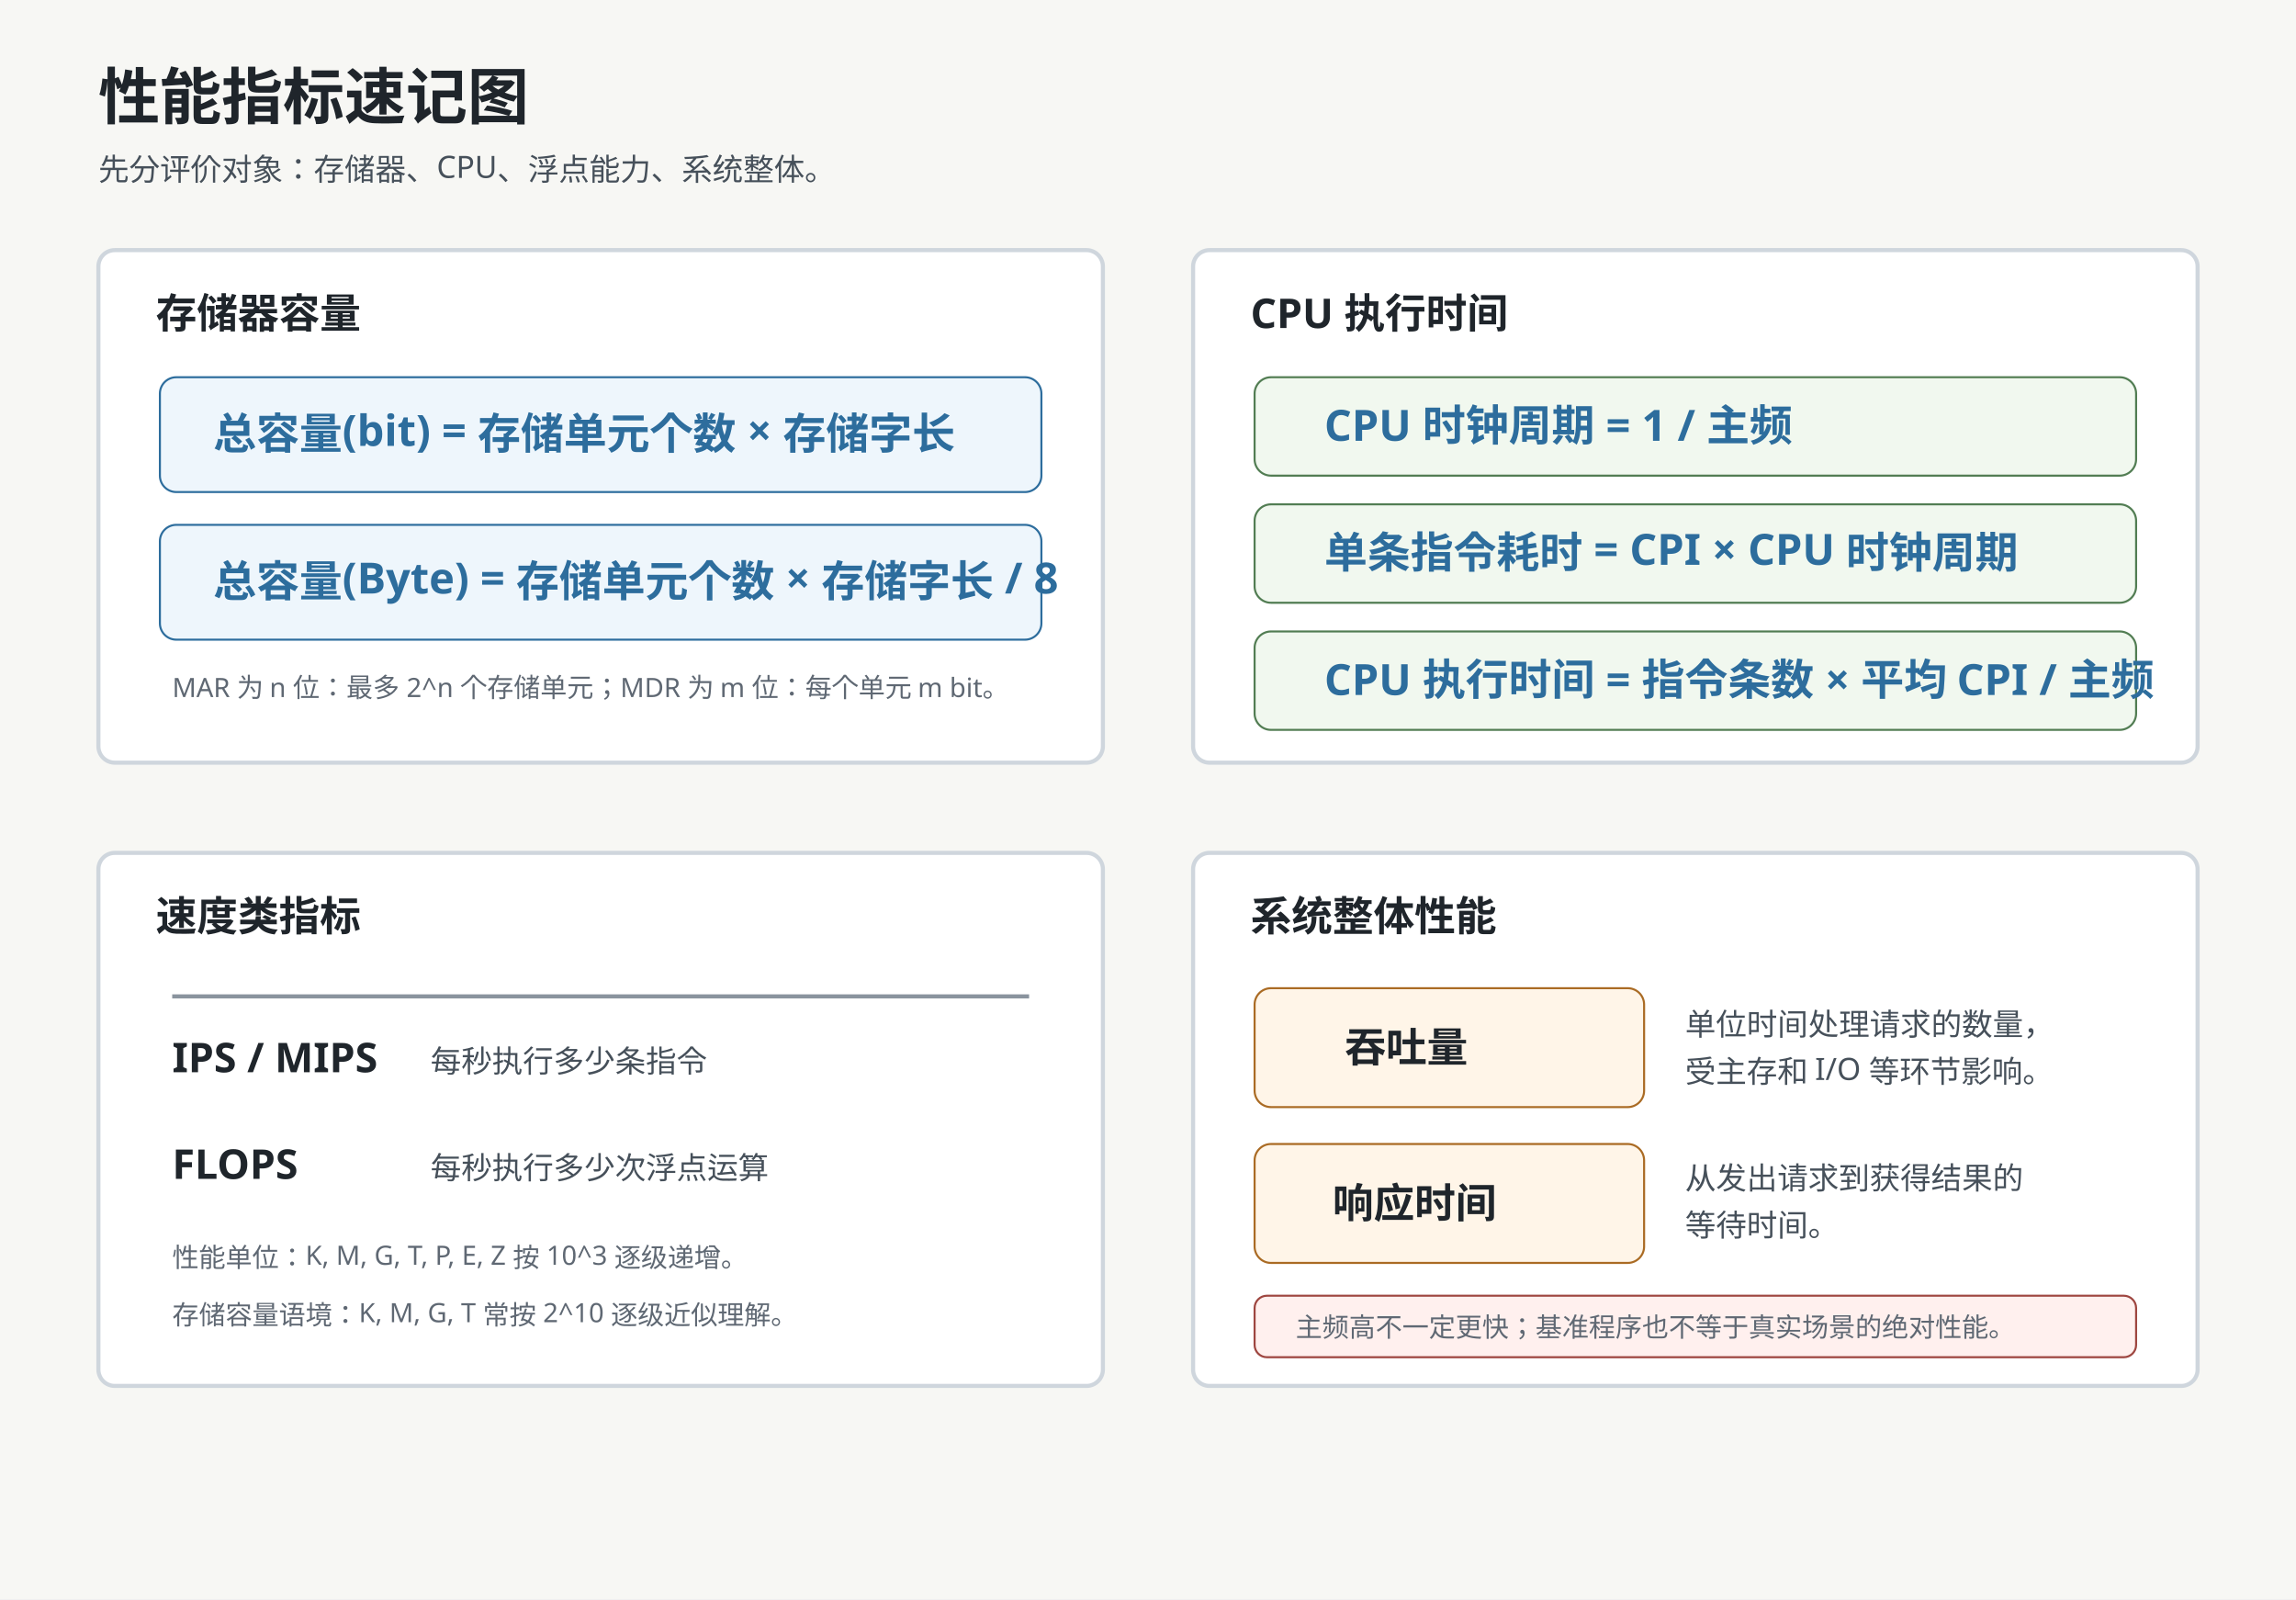
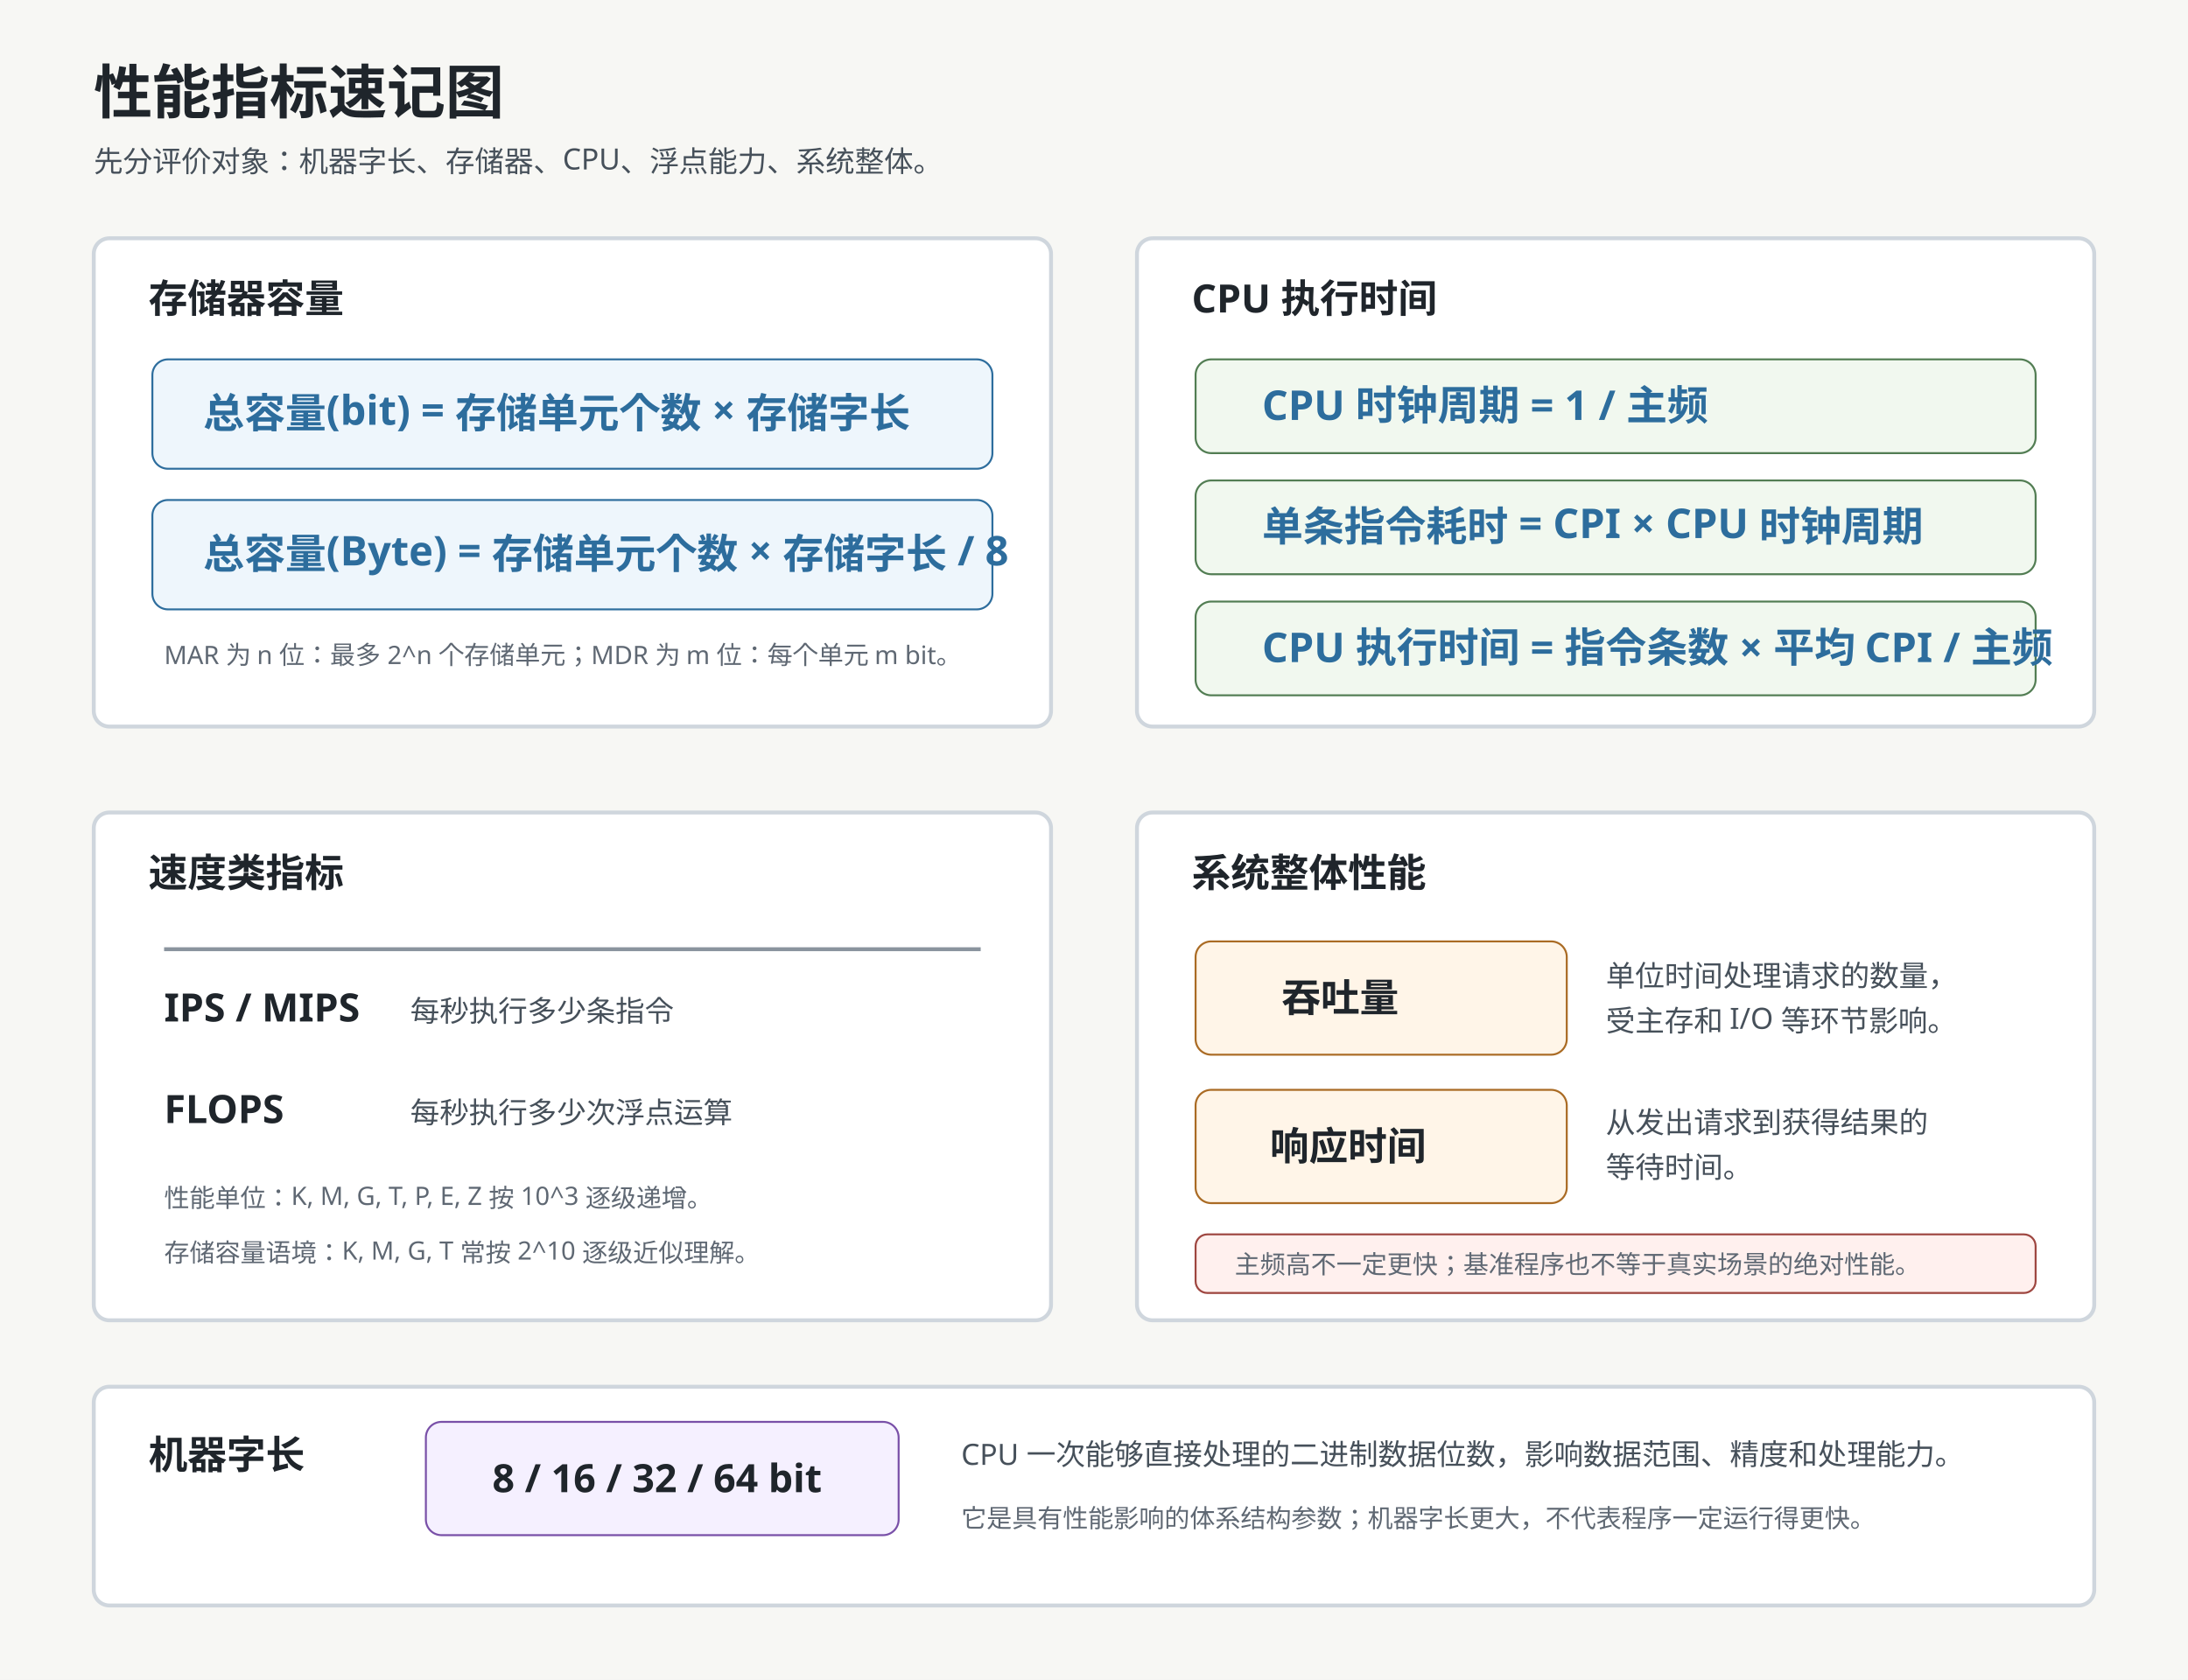
- <svg xmlns="http://www.w3.org/2000/svg" width="1120" height="780" viewBox="0 0 1120 780" role="img" aria-labelledby="title desc">
+ <svg xmlns="http://www.w3.org/2000/svg" width="1120" height="860" viewBox="0 0 1120 860" role="img" aria-labelledby="title desc">
  <style>/* paired-theme-canvas */
svg{background:#f8fafc}
@media(prefers-color-scheme:dark){svg{background:#0b1020}}

    .bg { fill: #f7f7f4; }
    .panel { fill: #ffffff; stroke: #cfd6dd; stroke-width: 2; }
    .title { fill: #1f252b; font: 700 30px "Segoe UI", "Microsoft YaHei", sans-serif; }
    .h { fill: #1f252b; font: 700 20px "Segoe UI", "Microsoft YaHei", sans-serif; }
    .t { fill: #46505a; font: 15px "Segoe UI", "Microsoft YaHei", sans-serif; }
    .formula { fill: #2d6d9d; font: 700 21px "Segoe UI", "Microsoft YaHei", sans-serif; }
    .small { fill: #5f6873; font: 13px "Segoe UI", "Microsoft YaHei", sans-serif; }
    .blue { fill: #eef6fc; stroke: #2d6d9d; }
    .green { fill: #f1f8ef; stroke: #527d53; }
    .amber { fill: #fff5e8; stroke: #aa6b24; }
    .red { fill: #fff0ee; stroke: #9e4640; }
+     .purple { fill: #f5f0ff; stroke: #7950a8; }
    .line { stroke: #8a949e; stroke-width: 2; }
    @media (prefers-color-scheme: dark) {
      .bg { fill: #151719; }
      .panel { fill: #202428; stroke: #3a4149; }
      .title, .h { fill: #edf0f2; }
      .t { fill: #c6ccd3; }
      .formula { fill: #82bce9; }
      .small { fill: #aab2bc; }
      .blue { fill: #1f3443; stroke: #82bce9; }
      .green { fill: #213522; stroke: #98ca95; }
      .amber { fill: #3b2d1c; stroke: #f0b86e; }
      .red { fill: #3a2423; stroke: #df8b84; }
+       .purple { fill: #2d2440; stroke: #c4a7e7; }
      .line { stroke: #77818b; }
    }
  </style>
-   <rect class="bg" x="0" y="0" width="1120" height="780" />
+   <rect class="bg" x="0" y="0" width="1120" height="860" />
  <text class="title" x="48" y="58">性能指标速记图</text>
-   <text class="t" x="48" y="88">先分评价对象：存储器、CPU、浮点能力、系统整体。</text>
+   <text class="t" x="48" y="88">先分评价对象：机器字长、存储器、CPU、浮点能力、系统整体。</text>
  <rect class="panel" x="48" y="122" width="490" height="250" rx="8" />
  <text class="h" x="76" y="160">存储器容量</text>
  <rect class="blue" x="78" y="184" width="430" height="56" rx="8" />
  <text class="formula" x="104" y="219">总容量(bit) = 存储单元个数 × 存储字长</text>
  <rect class="blue" x="78" y="256" width="430" height="56" rx="8" />
  <text class="formula" x="104" y="291">总容量(Byte) = 存储单元个数 × 存储字长 / 8</text>
  <text class="small" x="84" y="340">MAR 为 n 位：最多 2^n 个存储单元；MDR 为 m 位：每个单元 m bit。</text>
  <rect class="panel" x="582" y="122" width="490" height="250" rx="8" />
  <text class="h" x="610" y="160">CPU 执行时间</text>
  <rect class="green" x="612" y="184" width="430" height="48" rx="8" />
  <text class="formula" x="646" y="215">CPU 时钟周期 = 1 / 主频</text>
  <rect class="green" x="612" y="246" width="430" height="48" rx="8" />
  <text class="formula" x="646" y="277">单条指令耗时 = CPI × CPU 时钟周期</text>
  <rect class="green" x="612" y="308" width="430" height="48" rx="8" />
  <text class="formula" x="646" y="339">CPU 执行时间 = 指令条数 × 平均 CPI / 主频</text>
  <rect class="panel" x="48" y="416" width="490" height="260" rx="8" />
  <text class="h" x="76" y="454">速度类指标</text>
  <line class="line" x1="84" y1="486" x2="502" y2="486" />
  <text class="h" x="84" y="523">IPS / MIPS</text>
  <text class="t" x="210" y="523">每秒执行多少条指令</text>
  <text class="h" x="84" y="575">FLOPS</text>
  <text class="t" x="210" y="575">每秒执行多少次浮点运算</text>
  <text class="small" x="84" y="618">性能单位：K, M, G, T, P, E, Z 按 10^3 逐级递增。</text>
  <text class="small" x="84" y="646">存储容量语境：K, M, G, T 常按 2^10 逐级近似理解。</text>
  <rect class="panel" x="582" y="416" width="490" height="260" rx="8" />
  <text class="h" x="610" y="454">系统整体性能</text>
  <rect class="amber" x="612" y="482" width="190" height="58" rx="8" />
  <text class="h" x="656" y="518">吞吐量</text>
  <text class="t" x="822" y="505">单位时间处理请求的数量，</text>
  <text class="t" x="822" y="528">受主存和 I/O 等环节影响。</text>
  <rect class="amber" x="612" y="558" width="190" height="58" rx="8" />
  <text class="h" x="650" y="594">响应时间</text>
  <text class="t" x="822" y="580">从发出请求到获得结果的</text>
  <text class="t" x="822" y="603">等待时间。</text>
  <rect class="red" x="612" y="632" width="430" height="30" rx="6" />
  <text class="small" x="632" y="652">主频高不一定更快；基准程序也不等于真实场景的绝对性能。</text>
+   <rect class="panel" x="48" y="710" width="1024" height="112" rx="8" />
+   <text class="h" x="76" y="752">机器字长</text>
+   <rect class="purple" x="218" y="728" width="242" height="58" rx="8" />
+   <text class="h" x="252" y="764">8 / 16 / 32 / 64 bit</text>
+   <text class="t" x="492" y="750">CPU 一次能够直接处理的二进制数据位数，影响数据范围、精度和处理能力。</text>
+   <text class="small" x="492" y="782">它是具有性能影响的体系结构参数；机器字长更大，不代表程序一定运行得更快。</text>
</svg>
